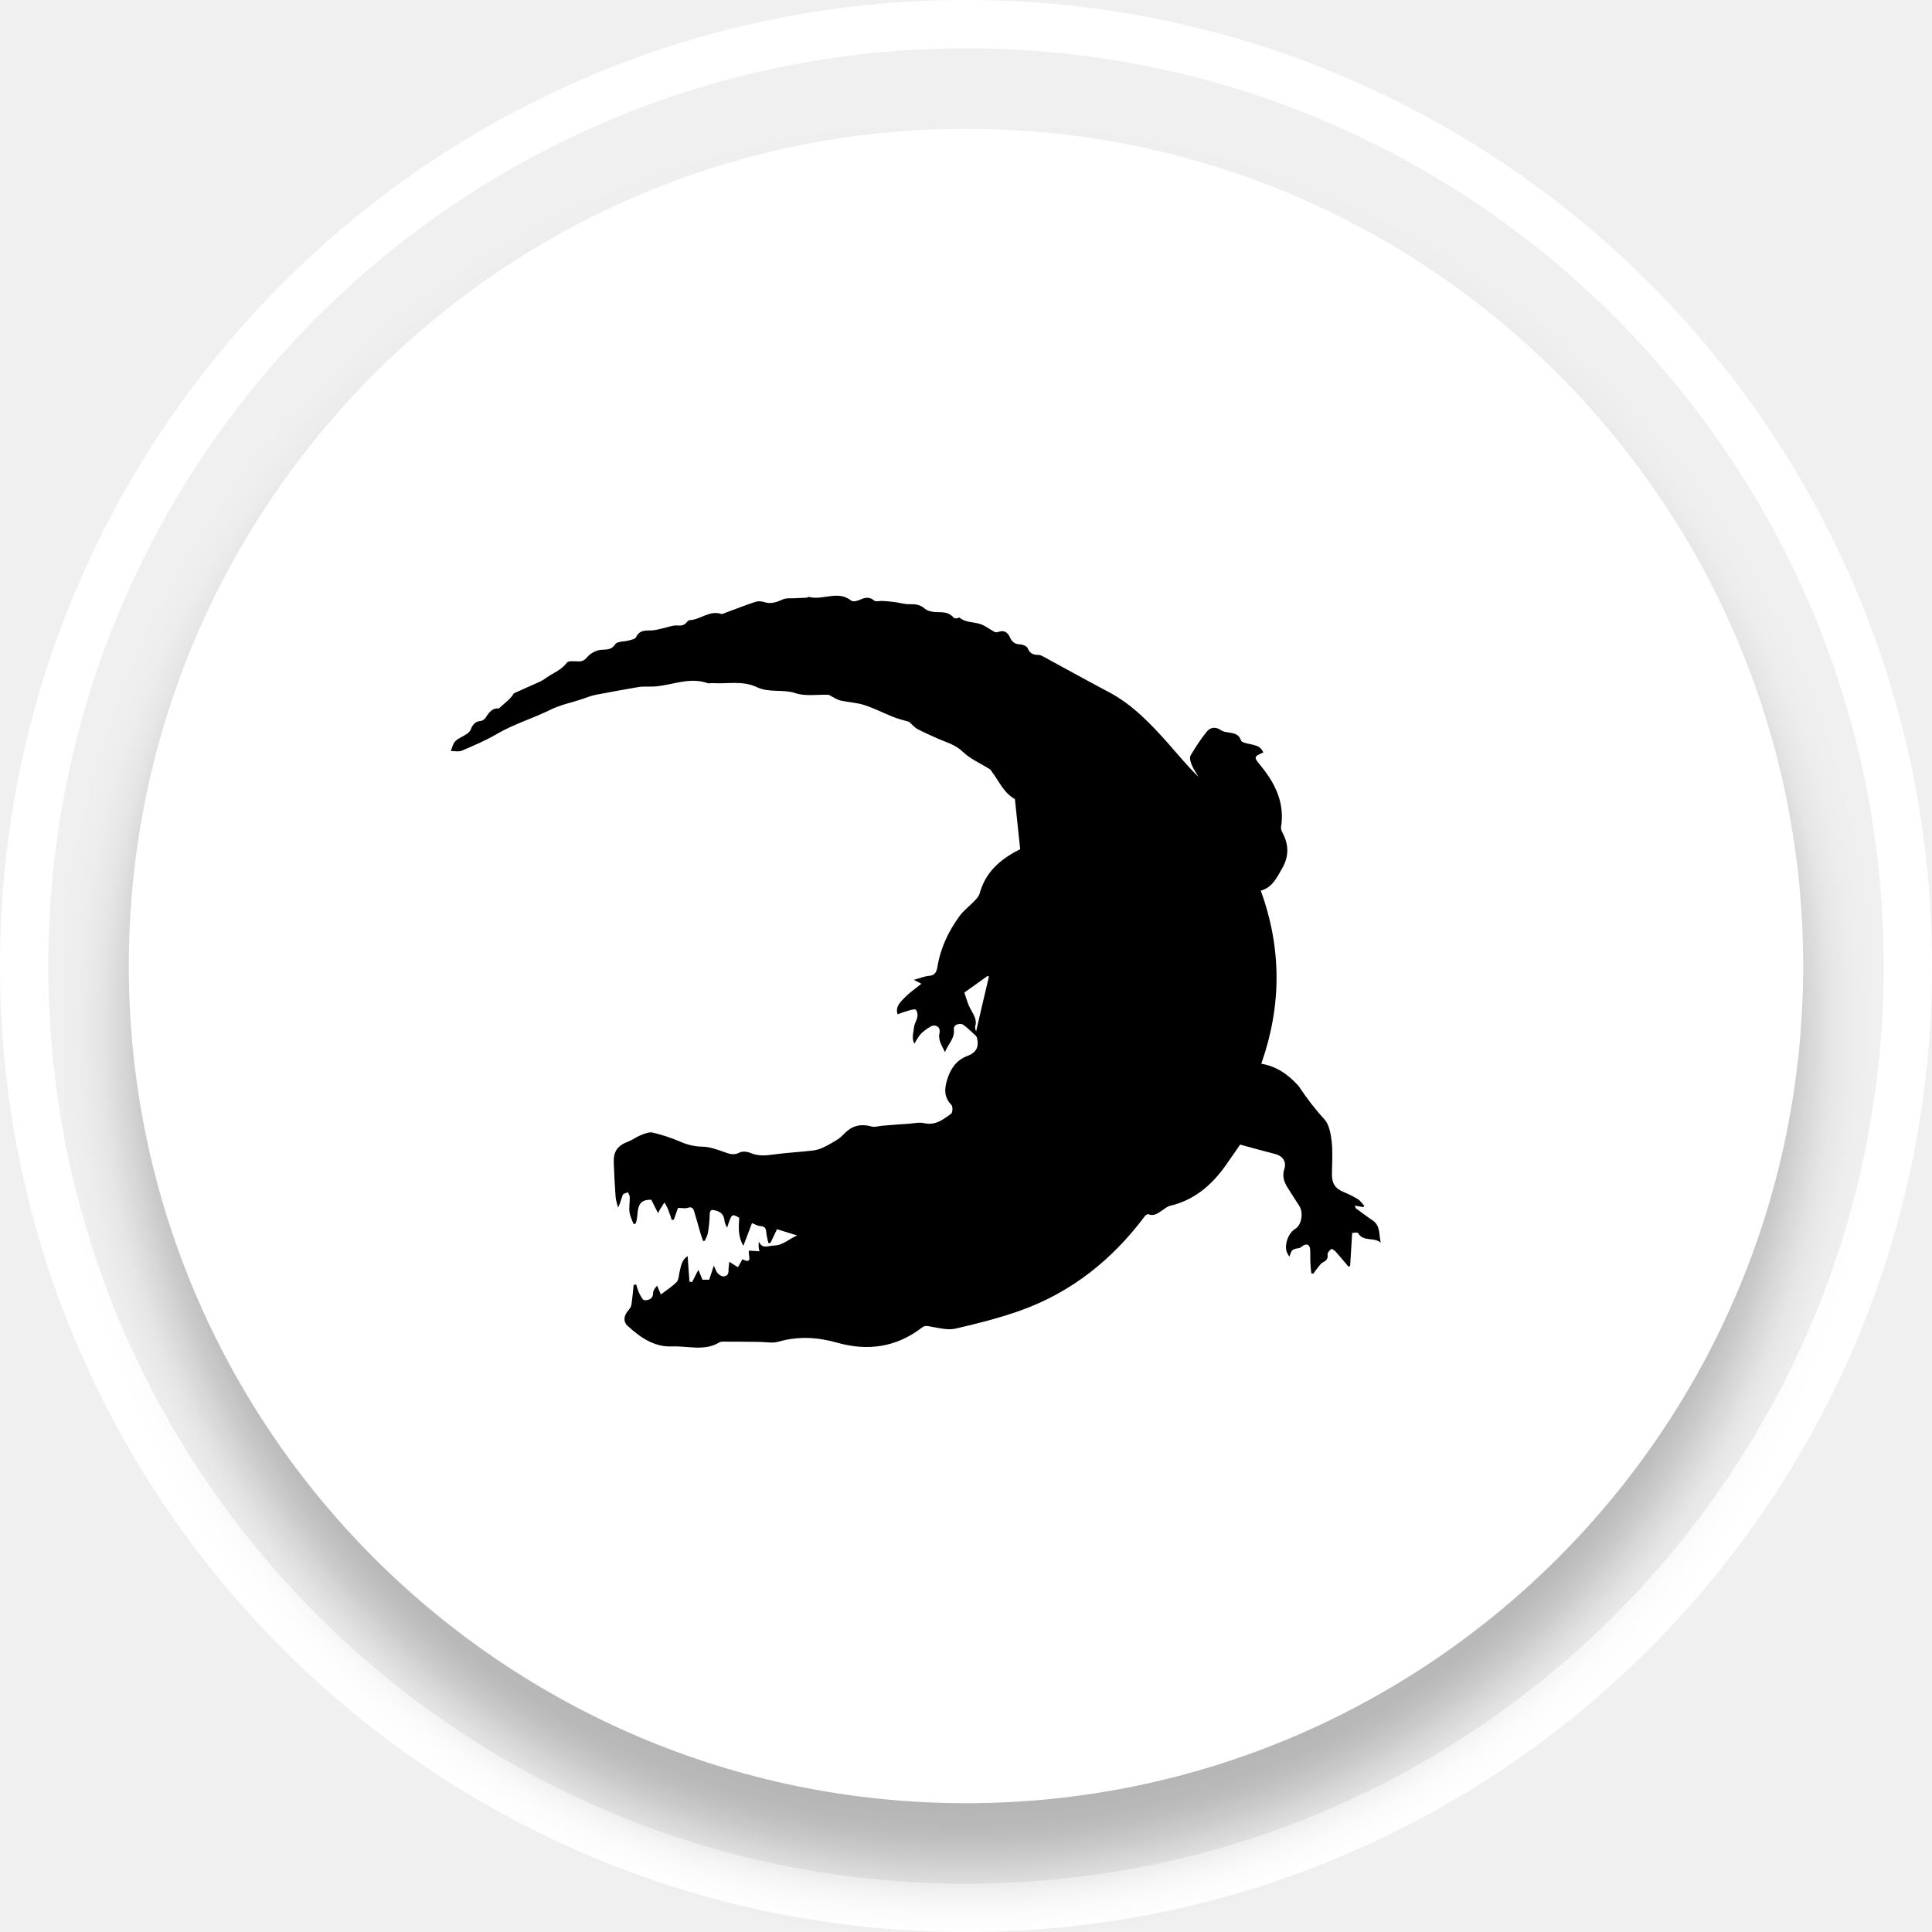
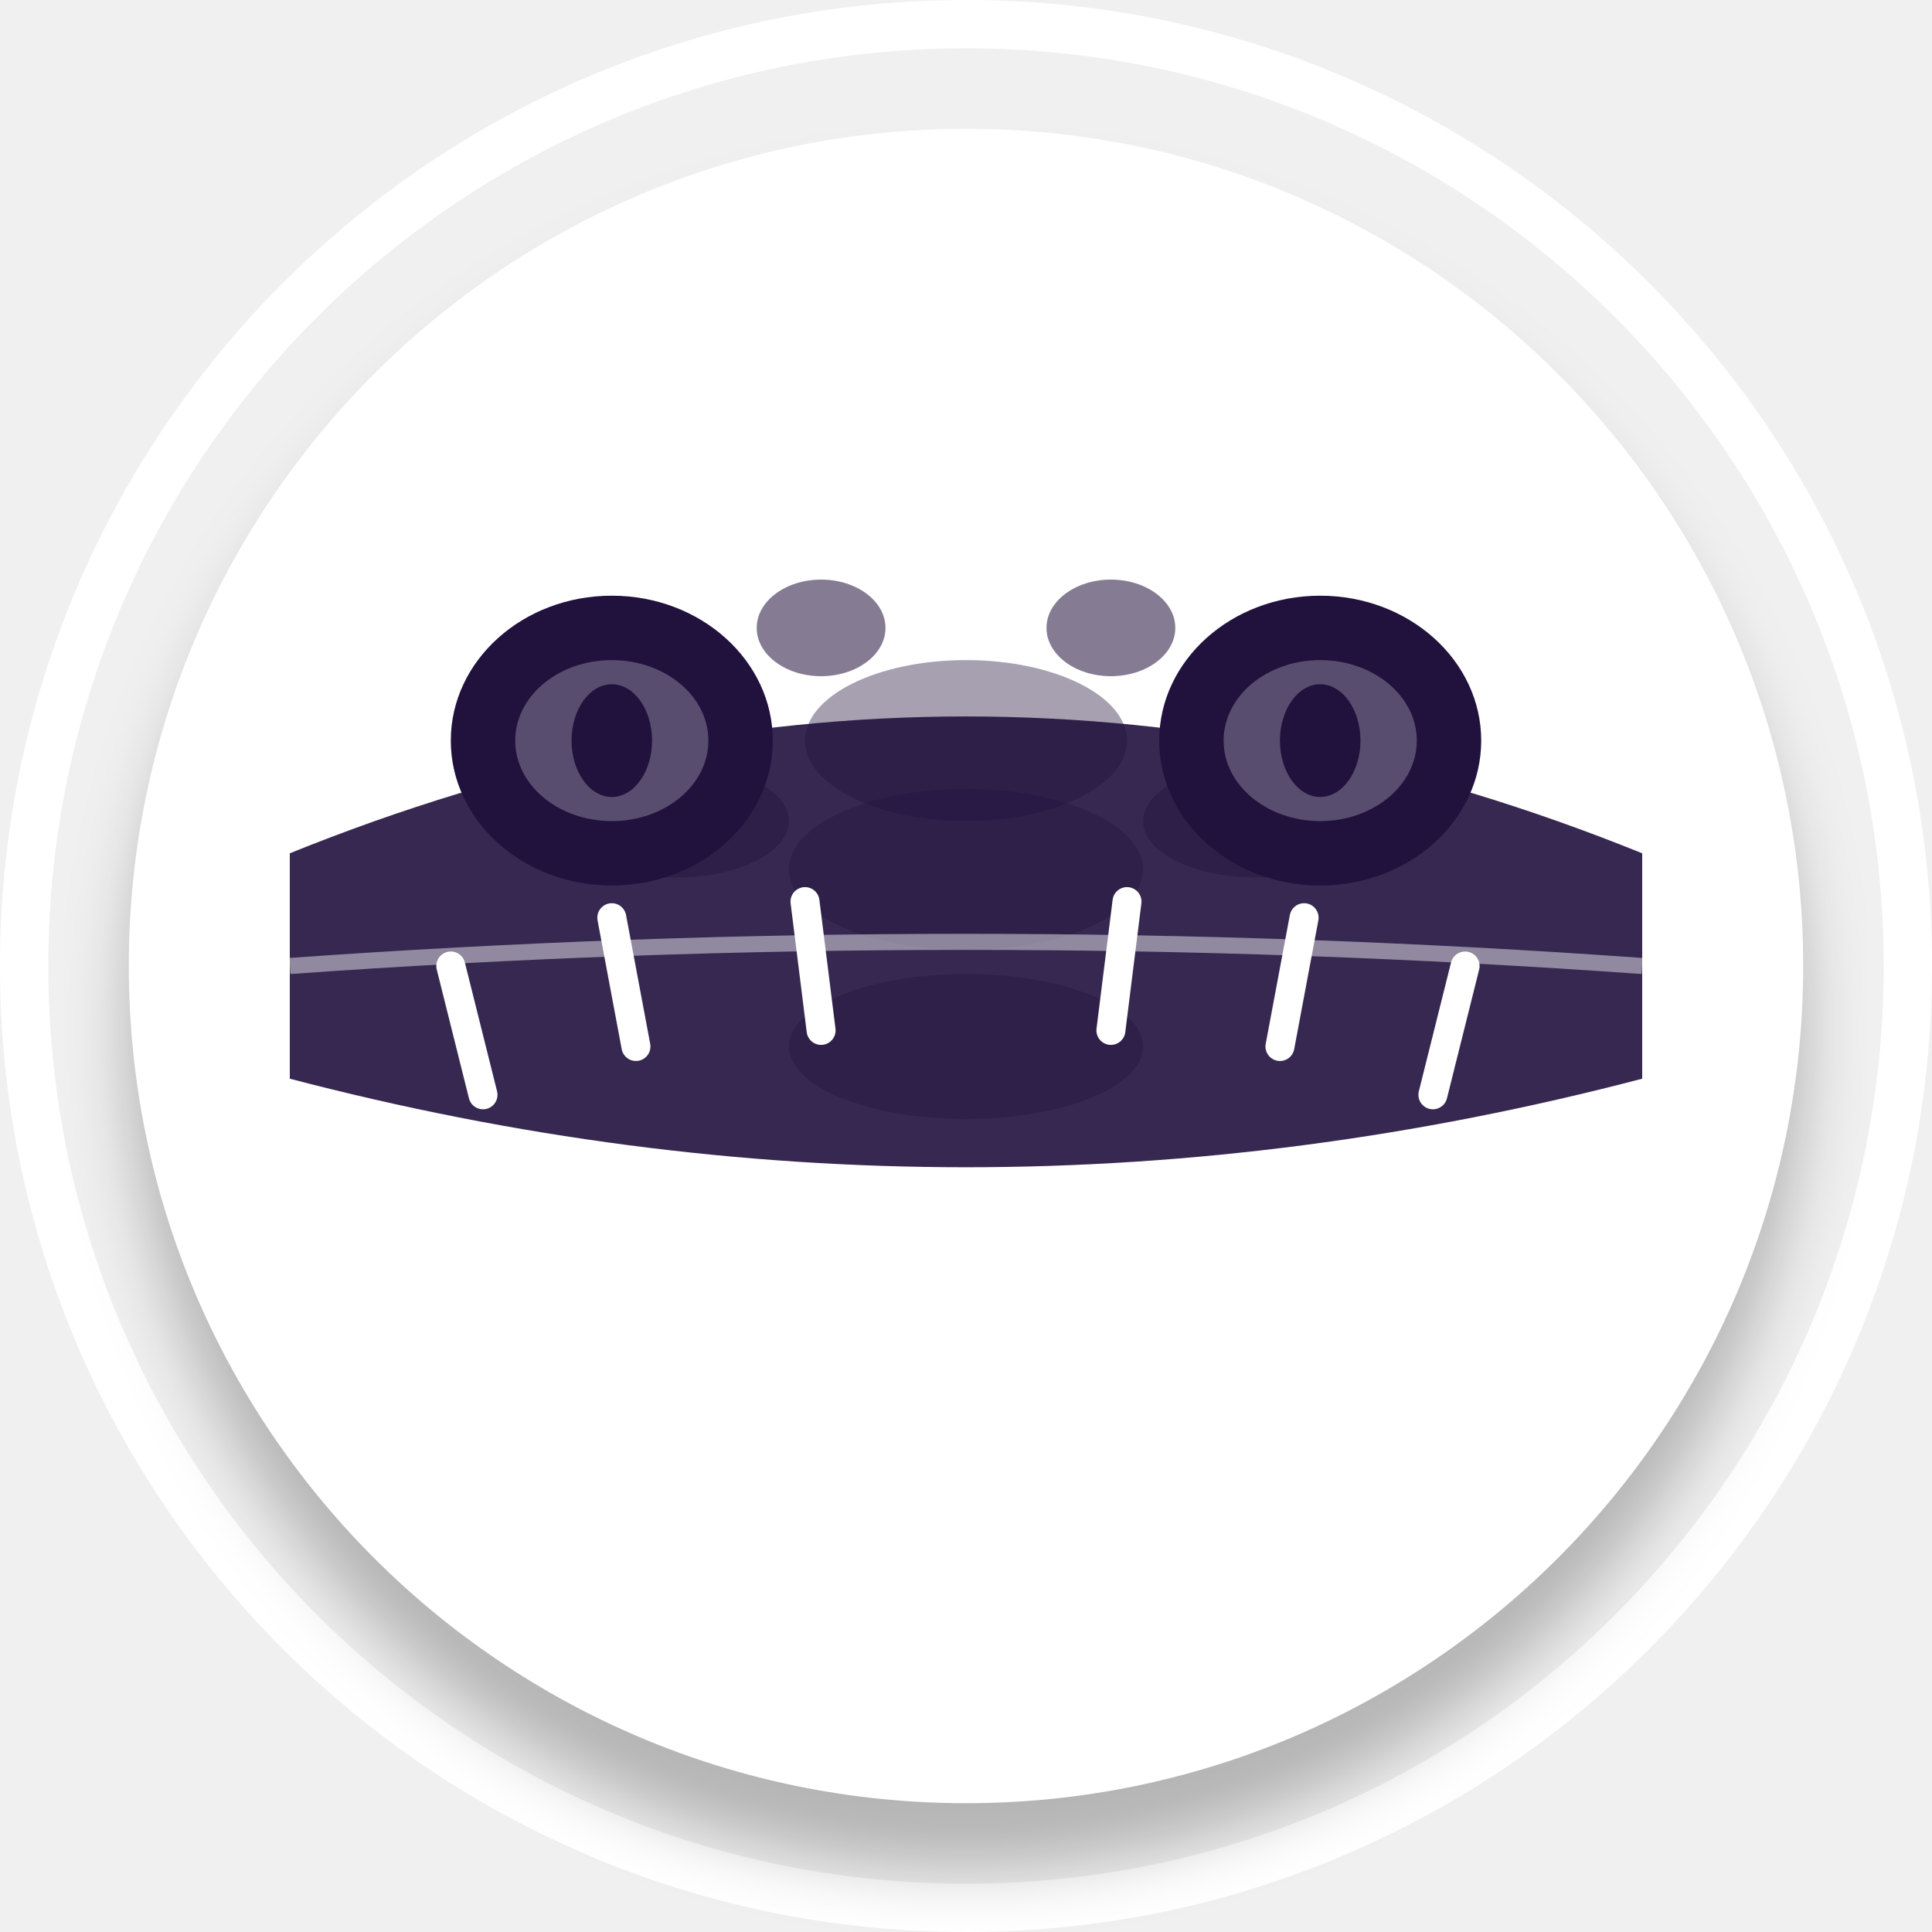
<svg xmlns="http://www.w3.org/2000/svg" width="120" height="120" viewBox="0 0 120 120" fill="none">
  <circle cx="60" cy="60" r="58.5" stroke="white" stroke-width="3" />
-   <g filter="url(#filter0_d_40705_9167)">
+   <g filter="url(#ds)">
    <circle cx="60" cy="60" r="52" fill="white" />
  </g>
-   <path d="M47.132 77.115C47.356 77.606 47.701 77.373 48.061 77.365C48.638 77.349 48.99 76.962 49.511 76.736C49.054 76.599 48.67 76.478 48.261 76.349C48.133 76.615 47.997 76.905 47.853 77.203C47.813 77.203 47.765 77.203 47.725 77.203C47.677 76.986 47.612 76.768 47.596 76.55C47.581 76.292 47.492 76.163 47.22 76.155C47.068 76.147 46.916 76.05 46.708 75.97C46.555 76.373 46.379 76.824 46.171 77.381C45.819 76.768 45.883 76.195 45.915 75.639C45.45 75.373 45.45 75.373 45.162 76.252C45.106 76.115 45.01 75.978 45.002 75.841C44.97 75.502 44.834 75.293 44.473 75.196C44.185 75.107 44.089 75.139 44.081 75.454C44.073 75.825 44.033 76.204 43.969 76.575C43.945 76.744 43.841 76.905 43.776 77.074C43.736 77.074 43.696 77.074 43.664 77.074C43.616 76.921 43.56 76.768 43.512 76.615C43.376 76.155 43.256 75.688 43.112 75.228C43.056 75.043 42.968 74.938 42.727 75.018C42.567 75.075 42.375 75.026 42.111 75.026C42.047 75.22 41.951 75.486 41.855 75.752C41.815 75.76 41.766 75.768 41.726 75.776C41.646 75.542 41.574 75.309 41.478 75.075C41.422 74.938 41.342 74.817 41.27 74.688C41.182 74.817 41.102 74.954 41.014 75.083C40.982 75.139 40.95 75.196 40.87 75.349C40.709 75.034 40.589 74.784 40.453 74.519C39.364 74.478 39.724 75.454 39.476 76.002C39.436 76.01 39.396 76.018 39.348 76.026C39.26 75.776 39.132 75.542 39.1 75.284C39.06 74.978 39.124 74.672 39.116 74.357C39.116 74.252 39.044 74.156 39.004 74.051C38.891 74.107 38.723 74.132 38.683 74.212C38.587 74.454 38.539 74.72 38.387 75.002C38.331 74.776 38.251 74.551 38.235 74.325C38.187 73.632 38.147 72.946 38.123 72.253C38.091 71.511 38.347 71.156 39.052 70.89C39.316 70.785 39.556 70.6 39.828 70.495C40.053 70.406 40.333 70.294 40.549 70.35C41.126 70.487 41.694 70.673 42.239 70.906C42.687 71.1 43.12 71.213 43.616 71.221C44.081 71.229 44.545 71.398 44.994 71.559C45.322 71.68 45.594 71.769 45.939 71.584C46.115 71.495 46.419 71.527 46.62 71.616C47.1 71.817 47.572 71.777 48.069 71.705C48.846 71.6 49.623 71.559 50.407 71.471C50.64 71.447 50.88 71.39 51.088 71.293C51.432 71.132 51.769 70.939 52.089 70.729C52.289 70.592 52.45 70.382 52.642 70.229C53.09 69.858 53.595 69.818 54.147 69.971C54.34 70.028 54.572 69.939 54.788 69.923C54.916 69.915 55.052 69.898 55.18 69.891C55.581 69.858 55.981 69.826 56.39 69.802C56.734 69.778 57.086 69.689 57.407 69.761C58.103 69.923 58.584 69.528 59.072 69.181C59.169 69.117 59.193 68.73 59.096 68.633C58.616 68.141 58.656 67.609 58.84 67.028C59.048 66.367 59.409 65.843 60.074 65.593C60.642 65.375 60.818 65.045 60.682 64.456C60.666 64.4 60.626 64.343 60.578 64.303C60.33 64.077 60.09 63.835 59.817 63.642C59.721 63.577 59.537 63.593 59.409 63.642C59.329 63.666 59.225 63.819 59.241 63.9C59.337 64.489 58.872 64.859 58.696 65.351C58.52 64.972 58.256 64.618 58.352 64.182C58.416 63.884 58.28 63.722 58.039 63.698C57.887 63.682 57.703 63.819 57.559 63.916C57.407 64.021 57.255 64.142 57.135 64.287C57.014 64.432 56.926 64.609 56.79 64.827C56.606 64.464 56.742 64.118 56.774 63.795C56.798 63.577 56.942 63.368 56.982 63.15C57.006 63.013 56.974 62.836 56.894 62.723C56.854 62.666 56.654 62.707 56.534 62.739C56.278 62.811 56.029 62.9 55.749 62.997C55.597 62.521 55.933 62.231 56.206 61.949C56.486 61.658 56.83 61.425 57.231 61.102C57.078 61.022 56.958 60.965 56.758 60.86C57.166 60.747 57.431 60.635 57.711 60.61C58.087 60.586 58.176 60.336 58.224 60.062C58.416 58.877 58.912 57.837 59.609 56.885C59.857 56.547 60.21 56.289 60.498 55.982C60.634 55.845 60.794 55.684 60.842 55.515C61.195 54.184 62.116 53.386 63.277 52.789C63.309 52.773 63.349 52.757 63.365 52.749C63.253 51.709 63.149 50.677 63.037 49.629C62.372 49.274 62.06 48.548 61.611 47.936C61.571 47.879 61.531 47.807 61.475 47.775C60.914 47.42 60.266 47.146 59.801 46.694C59.353 46.259 58.816 46.122 58.296 45.896C57.855 45.702 57.415 45.509 56.99 45.283C56.806 45.186 56.662 45.009 56.462 44.832C56.19 44.751 55.837 44.67 55.509 44.541C54.892 44.3 54.307 43.993 53.683 43.791C53.21 43.638 52.69 43.622 52.201 43.509C52.001 43.461 51.817 43.34 51.633 43.243C51.569 43.211 51.505 43.155 51.441 43.155C50.768 43.13 50.039 43.259 49.422 43.058C48.622 42.792 47.773 43.042 47.028 42.687C46.123 42.252 45.186 42.493 44.265 42.429C44.161 42.421 44.041 42.461 43.945 42.429C42.855 42.05 41.831 42.526 40.773 42.63C40.501 42.655 40.221 42.639 39.941 42.647C39.836 42.647 39.732 42.663 39.628 42.679C38.755 42.832 37.874 42.985 37.009 43.155C36.729 43.211 36.449 43.316 36.177 43.413C35.52 43.638 34.831 43.767 34.191 44.082C33.101 44.622 31.916 44.969 30.859 45.59C30.17 45.993 29.433 46.307 28.697 46.621C28.497 46.71 28.232 46.646 28 46.646C28.088 46.436 28.136 46.178 28.288 46.033C28.473 45.847 28.753 45.751 28.977 45.598C29.081 45.525 29.201 45.42 29.241 45.307C29.353 45.001 29.53 44.807 29.874 44.775C29.986 44.767 30.114 44.654 30.178 44.557C30.387 44.211 30.627 43.953 30.979 44.009C31.203 43.808 31.387 43.654 31.564 43.493C31.652 43.413 31.724 43.324 31.804 43.235C31.852 43.179 31.884 43.074 31.948 43.05C32.477 42.808 33.005 42.582 33.534 42.34C33.646 42.284 33.766 42.219 33.862 42.147C34.303 41.816 34.847 41.647 35.208 41.163C35.304 41.026 35.68 41.074 35.928 41.083C36.177 41.083 36.321 41.002 36.489 40.8C36.657 40.599 36.945 40.438 37.202 40.381C37.562 40.309 37.93 40.446 38.219 40.01C38.339 39.825 38.779 39.865 39.076 39.776C39.228 39.736 39.46 39.688 39.508 39.575C39.724 39.107 40.109 39.172 40.493 39.156C40.725 39.147 40.966 39.067 41.198 39.018C41.478 38.962 41.766 38.833 42.039 38.849C42.311 38.873 42.503 38.849 42.671 38.631C42.711 38.583 42.776 38.519 42.831 38.519C43.504 38.494 44.065 37.89 44.802 38.132C44.882 38.156 44.994 38.083 45.082 38.051C45.699 37.825 46.307 37.583 46.924 37.382C47.092 37.325 47.308 37.341 47.476 37.398C47.901 37.535 48.245 37.398 48.63 37.228C48.846 37.132 49.126 37.172 49.374 37.156C49.615 37.14 49.855 37.14 50.095 37.124C50.143 37.124 50.199 37.067 50.247 37.075C51.104 37.309 52.033 36.64 52.866 37.301C52.962 37.382 53.202 37.341 53.346 37.277C53.683 37.132 53.971 37.019 54.307 37.309C54.404 37.39 54.628 37.317 54.796 37.325C55.044 37.341 55.285 37.358 55.533 37.39C55.853 37.43 56.173 37.535 56.494 37.527C56.854 37.519 57.158 37.551 57.447 37.809C57.615 37.954 57.903 38.011 58.144 38.019C58.552 38.027 58.936 38.002 59.233 38.365C59.265 38.406 59.353 38.414 59.417 38.406C59.481 38.406 59.577 38.341 59.609 38.365C60.002 38.696 60.514 38.615 60.955 38.785C61.243 38.898 61.491 39.099 61.763 39.244C61.835 39.285 61.947 39.276 62.028 39.244C62.38 39.123 62.596 39.285 62.732 39.591C62.861 39.881 63.045 40.018 63.373 40.026C63.533 40.034 63.789 40.139 63.837 40.268C63.974 40.615 64.206 40.679 64.526 40.679C64.622 40.679 64.726 40.744 64.823 40.792C66.168 41.526 67.513 42.268 68.867 42.985C70.34 43.767 71.462 44.944 72.551 46.17C73.167 46.871 73.76 47.589 74.441 48.258C74.305 48.016 74.136 47.791 74.032 47.533C73.952 47.347 73.864 47.073 73.944 46.936C74.248 46.412 74.585 45.896 74.969 45.428C75.185 45.17 75.514 45.122 75.842 45.356C75.962 45.444 76.138 45.469 76.299 45.493C76.635 45.549 76.947 45.581 77.083 45.993C77.123 46.114 77.42 46.17 77.604 46.21C78.141 46.315 78.309 46.404 78.469 46.734C77.836 47.017 77.868 47.025 78.341 47.605C79.23 48.694 79.806 49.911 79.566 51.379C79.55 51.491 79.614 51.636 79.67 51.749C80.062 52.483 80.055 53.217 79.638 53.934C79.31 54.499 79.037 55.12 78.309 55.321C79.614 58.909 79.606 62.473 78.341 66.069C79.278 66.23 79.99 66.722 80.599 67.391C80.615 67.407 80.639 67.431 80.655 67.448C81.144 68.181 81.664 68.875 82.265 69.528C82.561 69.85 82.657 70.431 82.713 70.906C82.785 71.567 82.737 72.245 82.729 72.922C82.721 73.511 82.938 73.833 83.466 74.043C83.77 74.164 84.067 74.317 84.347 74.486C84.499 74.583 84.611 74.76 84.739 74.897C84.715 74.922 84.699 74.954 84.675 74.978C84.515 74.946 84.363 74.922 84.155 74.881C84.187 74.97 84.187 75.034 84.219 75.051C84.563 75.309 84.907 75.567 85.268 75.808C85.756 76.147 85.636 76.695 85.764 77.187C85.348 76.816 84.675 77.155 84.355 76.591C84.315 76.518 84.051 76.582 83.987 76.582C83.939 77.3 83.898 77.969 83.858 78.63C83.826 78.647 83.786 78.655 83.754 78.671C83.498 78.364 83.242 78.058 82.978 77.76C82.897 77.671 82.721 77.55 82.697 77.574C82.585 77.663 82.441 77.816 82.457 77.921C82.497 78.195 82.377 78.3 82.161 78.413C82.032 78.477 81.944 78.63 81.84 78.751C81.744 78.864 81.656 78.993 81.568 79.114C81.528 79.106 81.488 79.098 81.448 79.09C81.432 78.888 81.4 78.687 81.392 78.485C81.376 78.195 81.392 77.905 81.376 77.615C81.352 77.292 81.16 77.211 80.895 77.397C80.831 77.445 80.767 77.51 80.695 77.518C80.247 77.598 80.239 77.598 80.087 78.058C80.006 77.913 79.942 77.832 79.91 77.727C79.782 77.252 80.022 76.591 80.439 76.333C80.879 76.067 80.943 75.293 80.719 74.93C80.463 74.519 80.191 74.123 79.942 73.712C79.734 73.365 79.638 73.019 79.774 72.6C79.918 72.148 79.67 71.801 79.214 71.68C78.493 71.495 77.78 71.302 77.027 71.092C76.731 71.519 76.411 71.995 76.074 72.463C75.217 73.648 74.152 74.543 72.695 74.889C72.511 74.93 72.342 75.075 72.182 75.18C71.926 75.349 71.686 75.559 71.341 75.421C71.285 75.397 71.165 75.462 71.117 75.526C69.107 78.219 66.576 80.251 63.413 81.388C62.084 81.864 60.714 82.21 59.337 82.525C58.856 82.629 58.312 82.484 57.807 82.396C57.599 82.355 57.447 82.315 57.263 82.46C55.653 83.694 53.883 83.936 51.961 83.387C50.76 83.049 49.559 82.984 48.333 83.339C47.965 83.444 47.54 83.347 47.148 83.347C46.387 83.339 45.635 83.331 44.874 83.331C44.81 83.331 44.737 83.347 44.681 83.379C43.745 83.944 42.727 83.589 41.742 83.629C40.637 83.678 39.772 83.073 38.987 82.355C38.691 82.081 38.731 81.694 39.076 81.332C39.156 81.243 39.212 81.106 39.228 80.985C39.284 80.598 39.316 80.203 39.356 79.808C39.412 79.799 39.468 79.791 39.516 79.783C39.572 79.953 39.612 80.138 39.692 80.299C39.78 80.469 39.908 80.751 40.029 80.759C40.261 80.767 40.565 80.695 40.565 80.316C40.565 80.17 40.661 80.025 40.813 79.856C40.894 80.033 40.966 80.211 41.046 80.404C41.382 80.146 41.742 79.921 42.031 79.622C42.167 79.477 42.159 79.195 42.215 78.977C42.303 78.655 42.311 78.292 42.711 78.018C42.751 78.59 42.783 79.098 42.824 79.598C42.88 79.614 42.928 79.63 42.984 79.638C43.104 79.412 43.216 79.179 43.376 78.872C43.48 79.122 43.552 79.3 43.632 79.485C43.776 79.485 43.913 79.485 44.049 79.485C44.137 79.227 44.217 78.985 44.337 78.614C44.449 78.84 44.481 78.977 44.561 79.066C44.649 79.163 44.786 79.275 44.906 79.275C45.106 79.284 45.258 79.179 45.25 78.929C45.242 78.767 45.282 78.598 45.298 78.372C45.522 78.51 45.675 78.606 45.835 78.711C45.923 78.55 46.011 78.397 46.115 78.211C46.836 78.59 46.403 77.832 46.531 77.679C46.788 77.695 46.988 77.711 47.18 77.719C47.1 77.55 47.116 77.332 47.132 77.115ZM61.427 60.651C61.395 60.643 61.363 60.635 61.339 60.618C60.874 60.949 60.41 61.288 59.897 61.65C60.01 61.973 60.098 62.328 60.266 62.642C60.45 62.997 60.706 63.311 60.57 63.755C60.546 63.843 60.602 63.964 60.626 64.069C60.89 62.916 61.155 61.788 61.427 60.651Z" fill="black" />
+   <path d="M18 53 Q60 36 102 53 L102 67 Q60 78 18 67 Z" fill="#20113D" opacity="0.9" />
+   <ellipse cx="60" cy="46" rx="10" ry="5" fill="#20113D" opacity="0.4" />
+   <ellipse cx="42" cy="51" rx="7" ry="3.5" fill="#20113D" opacity="0.4" />
+   <ellipse cx="78" cy="51" rx="7" ry="3.5" fill="#20113D" opacity="0.4" />
+   <ellipse cx="60" cy="54" rx="11" ry="5" fill="#20113D" opacity="0.35" />
+   <ellipse cx="60" cy="65" rx="11" ry="4.5" fill="#20113D" opacity="0.35" />
+   <path d="M18 60 Q60 57 102 60" stroke="white" stroke-width="1" fill="none" opacity="0.45" />
+   <path d="M28 60 L30 68 M38 57 L39.5 65 M50 56 L51 64 M70 56 L69 64 M81 57 L79.5 65 M91 60 L89 68" stroke="white" stroke-width="1.8" stroke-linecap="round" />
+   <ellipse cx="38" cy="46" rx="10" ry="9" fill="#20113D" />
+   <ellipse cx="82" cy="46" rx="10" ry="9" fill="#20113D" />
+   <ellipse cx="38" cy="46" rx="6" ry="5" fill="white" opacity="0.25" />
+   <ellipse cx="82" cy="46" rx="6" ry="5" fill="white" opacity="0.25" />
+   <ellipse cx="38" cy="46" rx="2.5" ry="3.5" fill="#20113D" />
+   <ellipse cx="82" cy="46" rx="2.5" ry="3.5" fill="#20113D" />
+   <ellipse cx="51" cy="39" rx="4" ry="3" fill="#20113D" opacity="0.55" />
+   <ellipse cx="69" cy="39" rx="4" ry="3" fill="#20113D" opacity="0.55" />
  <defs>
-     <filter id="filter0_d_40705_9167" x="4" y="8" width="112" height="112" filterUnits="userSpaceOnUse" color-interpolation-filters="sRGB">
+     <filter id="ds" x="4" y="8" width="112" height="112" filterUnits="userSpaceOnUse" color-interpolation-filters="sRGB">
      <feFlood flood-opacity="0" result="BackgroundImageFix" />
      <feColorMatrix in="SourceAlpha" type="matrix" values="0 0 0 0 0 0 0 0 0 0 0 0 0 0 0 0 0 0 127 0" result="hardAlpha" />
      <feOffset dy="4" />
      <feGaussianBlur stdDeviation="2" />
      <feColorMatrix type="matrix" values="0 0 0 0 0 0 0 0 0 0 0 0 0 0 0 0 0 0 0.25 0" />
-       <feBlend mode="normal" in2="BackgroundImageFix" result="effect1_dropShadow_40705_9167" />
-       <feBlend mode="normal" in="SourceGraphic" in2="effect1_dropShadow_40705_9167" result="shape" />
+       <feBlend mode="normal" in2="BackgroundImageFix" result="effect1_dropShadow" />
+       <feBlend mode="normal" in="SourceGraphic" in2="effect1_dropShadow" result="shape" />
    </filter>
  </defs>
</svg>
